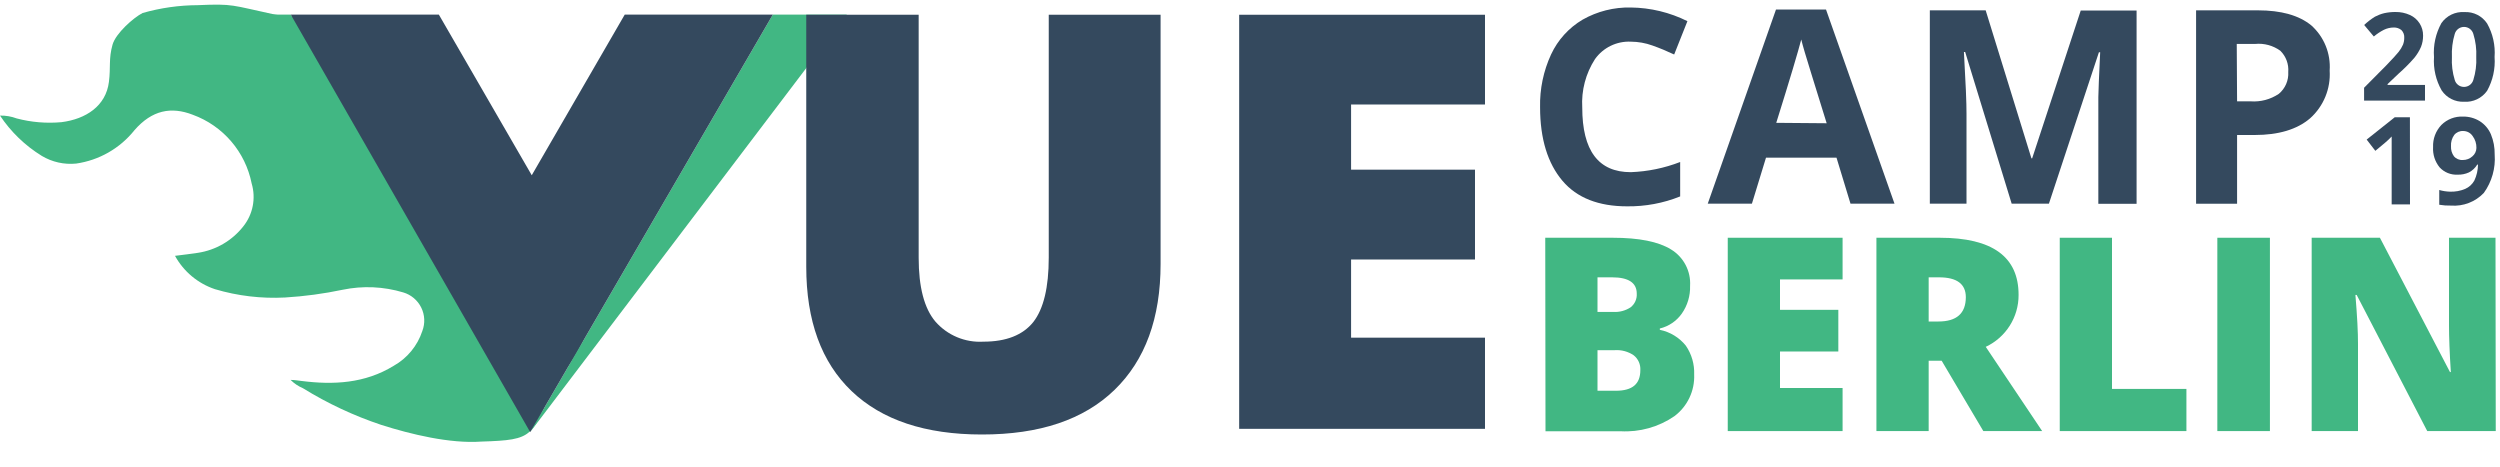
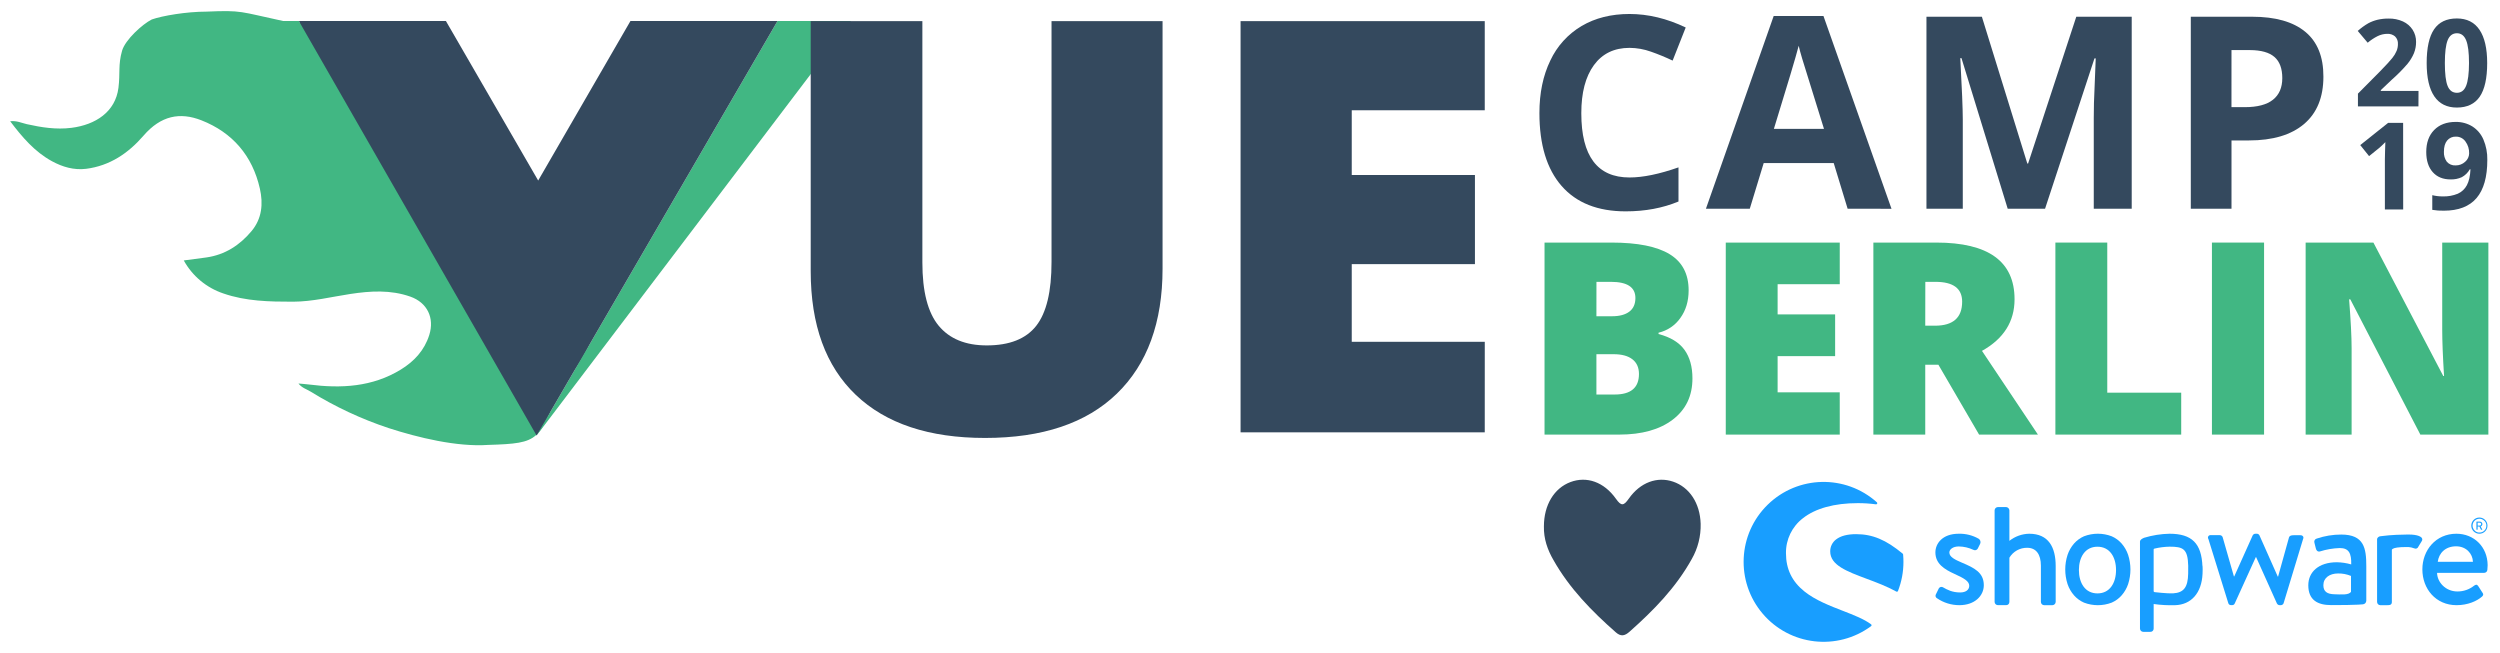
- <svg xmlns="http://www.w3.org/2000/svg" id="Ebene_1" data-name="Ebene 1" viewBox="0 0 300 56">
+ <svg xmlns="http://www.w3.org/2000/svg" id="Ebene_1" data-name="Ebene 1" viewBox="0 0 1720 449">
  <defs>
-     <style>.cls-1{fill:#41b783;}.cls-2{fill:#34495e;}</style>
+     <style>.cls-1{fill:#41b783;}.cls-2{fill:#34495e;}.cls-3{fill:#189eff;}</style>
  </defs>
-   <path class="cls-1" d="M71.75,36.54c-1.62,4.1-2.3,6.19-5.29,9.45-2.65,6.43-2.27,6.8-8.7,7-3.76.27-8.48-.88-12-2a45,45,0,0,1-9.4-4.4,4.73,4.73,0,0,1-1.49-1c.45,0,.86.07,1.27.12,3.88.5,7.66.3,11.1-1.81a7.47,7.47,0,0,0,3.44-4.18,3.52,3.52,0,0,0-2.29-4.63,14.8,14.8,0,0,0-7.27-.32,47.4,47.4,0,0,1-6.91.93,24.92,24.92,0,0,1-8.42-1,8.58,8.58,0,0,1-4.79-4c1-.12,1.85-.23,2.74-.36a8.55,8.55,0,0,0,5.46-3.18,5.66,5.66,0,0,0,1-5.14,11.07,11.07,0,0,0-7.07-8.25c-2.58-1-4.89-.57-7,1.86a10.94,10.94,0,0,1-7,4,6.74,6.74,0,0,1-4.11-.92A16.28,16.28,0,0,1,0,13.87a5.41,5.41,0,0,1,2,.34,15.51,15.51,0,0,0,5.38.45c2.93-.37,5.33-1.94,5.69-4.83.23-1.78-.05-2.77.44-4.49C13.9,4,16,2.13,17.11,1.56A24.51,24.51,0,0,1,23.73.62c4.35-.19,4,0,9.27,1.13,3.4.57,4.22-.12,6,.94C41.24,4,39.61,5.26,41.88,4c1.7-.93.55,1.26,1-.53" />
-   <polygon class="cls-1" points="31.29 1.75 34.89 1.75 63.62 51.85 92.74 1.75 101.62 1.75 63.62 51.85 31.29 1.75" />
-   <polygon class="cls-2" points="34.89 1.75 52.66 1.75 63.81 21.03 74.97 1.75 92.74 1.75 63.62 51.85 34.89 1.75" />
-   <path class="cls-2" d="M139.27,1.77V31.68q0,9.75-5.53,15.11t-15.92,5.35q-10.17,0-15.62-5.2T96.75,32V1.77h13.49V30.93q0,5.28,2,7.65A7.09,7.09,0,0,0,118,41q4.11,0,6-2.36c1.23-1.58,1.85-4.15,1.85-7.73V1.77Z" />
-   <path class="cls-2" d="M178.2,51.46H148.7V1.77h29.5V12.54H162.13v7.82H177V31.14H162.13v9.38H178.2Z" />
-   <path class="cls-2" d="M195.7,5a5,5,0,0,0-4.3,2.09,9.67,9.67,0,0,0-1.53,5.81q0,7.77,5.83,7.76a18.27,18.27,0,0,0,5.92-1.22v4.13a16.52,16.52,0,0,1-6.38,1.19c-3.38,0-6-1-7.75-3.07s-2.68-5-2.68-8.82a14.36,14.36,0,0,1,1.32-6.34,9.52,9.52,0,0,1,3.78-4.17A11.22,11.22,0,0,1,195.7.9a15.6,15.6,0,0,1,6.79,1.64l-1.59,4a27.65,27.65,0,0,0-2.61-1.08A7.78,7.78,0,0,0,195.7,5Z" />
-   <path class="cls-2" d="M222.06,24.44l-1.68-5.52h-8.46l-1.69,5.52h-5.3l8.19-23.3h6l8.22,23.3Zm-2.86-9.65c-1.55-5-2.43-7.83-2.62-8.49s-.34-1.17-.43-1.56c-.35,1.36-1.34,4.71-3,10Z" />
-   <path class="cls-2" d="M241.4,24.44l-5.58-18.2h-.15q.32,5.55.31,7.41V24.44h-4.4V1.24h6.7L243.77,19h.09l5.83-17.74h6.7v23.2H251.8v-11c0-.52,0-1.12,0-1.8s.09-2.47.22-5.39h-.15l-6,18.17Z" />
-   <path class="cls-2" d="M279.56,8.47a7.09,7.09,0,0,1-2.35,5.73q-2.34,2-6.65,2h-2.11v8.25h-4.92V1.24h7.41q4.21,0,6.42,1.81A6.66,6.66,0,0,1,279.56,8.47Zm-11.11,3.69h1.61a5.37,5.37,0,0,0,3.4-.9,3.15,3.15,0,0,0,1.13-2.61,3.23,3.23,0,0,0-.95-2.56,4.42,4.42,0,0,0-3-.82h-2.23Z" />
-   <path class="cls-1" d="M185.43,28.53h8.09q4.74,0,7,1.4a4.77,4.77,0,0,1,2.29,4.38,5.5,5.5,0,0,1-1,3.33,4.52,4.52,0,0,1-2.63,1.78v.16a5.38,5.38,0,0,1,3.12,1.9,5.72,5.72,0,0,1,1,3.46,5.94,5.94,0,0,1-2.37,5,10.4,10.4,0,0,1-6.47,1.81h-9Zm6.27,8.9h1.89a3.39,3.39,0,0,0,2.08-.55,1.92,1.92,0,0,0,.74-1.65c0-1.3-1-1.95-2.95-1.95H191.7Zm0,4.59v4.87h2.2c2,0,2.94-.82,2.94-2.47a2.11,2.11,0,0,0-.79-1.78,3.61,3.61,0,0,0-2.27-.62Z" />
-   <path class="cls-1" d="M221.11,51.73H207.33V28.53h13.78v5H213.6v3.65h7v5h-7v4.38h7.51Z" />
-   <path class="cls-1" d="M231.44,43.29v8.44h-6.27V28.53h7.6q9.47,0,9.46,6.86a6.84,6.84,0,0,1-3.94,6.23l6.77,10.11H238L233,43.29Zm0-4.71h1.17q3.28,0,3.29-2.91c0-1.6-1.08-2.39-3.22-2.39h-1.24Z" />
-   <path class="cls-1" d="M247.17,51.73V28.53h6.27V46.67h8.93v5.06Z" />
-   <path class="cls-1" d="M266.08,51.73V28.53h6.31v23.2Z" />
-   <path class="cls-1" d="M299.49,51.73h-8.22L282.8,35.39h-.15q.32,3.86.31,5.88V51.73H277.4V28.53h8.19L294,44.65h.1c-.15-2.33-.22-4.21-.22-5.63V28.53h5.58Z" />
-   <path class="cls-2" d="M291,12.07h-7.31V10.53l2.63-2.65c.77-.8,1.28-1.35,1.52-1.66a3.71,3.71,0,0,0,.52-.86,2.24,2.24,0,0,0,.15-.81,1.2,1.2,0,0,0-.34-.94,1.39,1.39,0,0,0-.93-.31,2.73,2.73,0,0,0-1.18.28,6.25,6.25,0,0,0-1.2.8L283.7,3A7.84,7.84,0,0,1,285,2a4.9,4.9,0,0,1,1.11-.42,6.15,6.15,0,0,1,1.35-.14,4,4,0,0,1,1.73.36,2.67,2.67,0,0,1,1.58,2.47,3.61,3.61,0,0,1-.25,1.36,5.59,5.59,0,0,1-.79,1.3,20,20,0,0,1-1.88,1.89l-1.34,1.27v.1H291Z" />
-   <path class="cls-2" d="M299.35,6.84a7.29,7.29,0,0,1-.9,4.06,3.13,3.13,0,0,1-2.76,1.31A3.07,3.07,0,0,1,293,10.85a7.1,7.1,0,0,1-.92-4,7.3,7.3,0,0,1,.89-4.08,3.11,3.11,0,0,1,2.76-1.32,3.07,3.07,0,0,1,2.73,1.38A7.15,7.15,0,0,1,299.35,6.84Zm-5.12,0a7.93,7.93,0,0,0,.34,2.76,1.15,1.15,0,0,0,1.12.83,1.16,1.16,0,0,0,1.11-.84,7.89,7.89,0,0,0,.35-2.75,8,8,0,0,0-.35-2.77,1.16,1.16,0,0,0-2.23,0A8.25,8.25,0,0,0,294.23,6.84Z" />
-   <path class="cls-2" d="M289.2,24.53H287V18.47l0-1,0-1.09a9.19,9.19,0,0,1-.76.72l-1.2,1L284,16.75l3.37-2.68h1.82Z" />
-   <path class="cls-2" d="M299.36,18.53a7,7,0,0,1-1.3,4.62,4.92,4.92,0,0,1-3.94,1.52,7.15,7.15,0,0,1-1.41-.1V22.8A5.18,5.18,0,0,0,294,23a4.32,4.32,0,0,0,1.82-.33,2.32,2.32,0,0,0,1.1-1,4.61,4.61,0,0,0,.44-1.92h-.09a2.52,2.52,0,0,1-1,.94,3.05,3.05,0,0,1-1.36.27,2.74,2.74,0,0,1-2.15-.87,3.51,3.51,0,0,1-.79-2.44,3.63,3.63,0,0,1,1-2.66,3.46,3.46,0,0,1,2.6-1,3.72,3.72,0,0,1,2,.55,3.49,3.49,0,0,1,1.34,1.58A6,6,0,0,1,299.36,18.53Zm-3.78-2.81a1.3,1.3,0,0,0-1.07.47,2.1,2.1,0,0,0-.39,1.36,1.88,1.88,0,0,0,.35,1.2,1.27,1.27,0,0,0,1.07.45,1.67,1.67,0,0,0,1.15-.44,1.35,1.35,0,0,0,.48-1,2.28,2.28,0,0,0-.45-1.43A1.36,1.36,0,0,0,295.58,15.72Z" />
+   <path class="cls-1" d="M415.47,212.46c-9.25,23.35-13.09,35.26-30.13,53.82-15.07,36.59-12.92,38.74-49.51,39.82-21.4,1.5-48.3-5.05-68.49-11.59a254.1,254.1,0,0,1-53.49-25c-2.84-1.72-6.19-2.67-8.51-5.65,2.56.23,4.91.38,7.24.68,22.09,2.83,43.61,1.73,63.2-10.29,9.13-5.6,16.22-13.17,19.56-23.79,3.7-11.76-1.39-22.26-13-26.37-13.62-4.8-27.44-3.95-41.38-1.83-13.09,2-26,5.26-39.38,5.31-16.23,0-32.42-.28-47.93-5.68a48.82,48.82,0,0,1-27.22-22.71c5.45-.72,10.53-1.34,15.6-2.06,12.8-1.84,22.93-8.42,31.05-18.14,7.16-8.59,8.07-18.78,5.71-29.22-5.13-22.66-18.83-38.58-40.24-47C123.81,77,110.7,79.51,98.76,93.31c-10.42,12.06-23.18,20.77-39.54,22.84-8.39,1-16.14-1.25-23.41-5.2C23.88,104.46,15.32,94.41,7,83.42c4.34-.54,7.86,1.16,11.44,2,10.13,2.26,20.24,3.84,30.65,2.54,16.68-2.1,30.31-11,32.4-27.51,1.28-10.11-.3-15.75,2.49-25.53,2.16-7.54,14-18.3,20.45-21.53C111.71,10.85,128.11,8,142.1,8c24.76-1.07,22.6,0,52.74,6.46,19.37,3.23,24-.66,34.44,5.38,12.49,7.25,3.24,14.61,16.14,7.53,9.68-5.3,3.15,7.19,5.94-3" />
+   <polygon class="cls-1" points="185.15 14.43 205.6 14.43 369.19 299.64 534.94 14.43 585.52 14.43 369.19 299.64 185.15 14.43" />
+   <polygon class="cls-2" points="205.6 14.43 306.77 14.43 370.27 124.21 433.77 14.43 534.94 14.43 369.19 299.64 205.6 14.43" />
+   <path class="cls-2" d="M799.84,14.55V184.83q0,55.53-31.45,86t-90.65,30.48q-57.87,0-88.92-29.61t-31.05-85.14v-172h76.82v166q0,30,11.22,43.54t33.09,13.54q23.42,0,34-13.45t10.55-44V14.55Z" />
+   <path class="cls-2" d="M1021.51,297.45h-168V14.55h168V75.88H930v44.51h84.76v61.34H930v53.41h91.53Z" />
+   <path class="cls-2" d="M1121.1,32.93q-15.81,0-24.49,11.88t-8.67,33.11q0,44.19,33.16,44.18,13.9,0,33.7-6.95v23.49q-16.26,6.77-36.32,6.77-28.83,0-44.1-17.48t-15.26-50.19q0-20.59,7.5-36.09a54.2,54.2,0,0,1,21.55-23.77q14-8.26,32.93-8.26,19.25,0,38.67,9.3l-9,22.77a149,149,0,0,0-14.9-6.14A44.45,44.45,0,0,0,1121.1,32.93Z" />
+   <path class="cls-2" d="M1271.17,143.61l-9.58-31.44h-48.16l-9.58,31.44h-30.17L1220.3,11h34.24l46.81,132.64ZM1254.9,88.67q-13.28-42.73-15-48.33c-1.12-3.74-1.91-6.69-2.39-8.86q-3,11.56-17.08,57.19Z" />
+   <path class="cls-2" d="M1381.3,143.61,1349.5,40h-.82q1.71,31.62,1.72,42.19v61.44h-25V11.51h38.13l31.26,101h.54l33.16-101h38.13v132.1h-26.11V81.09q0-4.44.13-10.21t1.22-30.72H1441L1407,143.61Z" />
+   <path class="cls-2" d="M1598.5,52.72q0,21.32-13.33,32.61t-37.9,11.29h-12v47h-28V11.51h42.19q24,0,36.55,10.35T1598.5,52.72Zm-63.25,21h9.21q12.93,0,19.34-5.1t6.42-14.86q0-9.85-5.38-14.55T1548,34.46h-12.74Z" />
+   <path class="cls-1" d="M1062.64,166.89h46.08q26.92,0,40,8t13.06,24.89q0,11.11-5.7,19a25.34,25.34,0,0,1-15,10.12v.91q12.3,3.24,17.81,10.84t5.51,19.7q0,18-13.51,28.32T1114.05,299h-51.41Zm35.69,50.69h10.75q7.68,0,11.88-3.16t4.2-9.4q0-11.11-16.8-11.11h-10Zm0,26.11v27.74h12.56q16.71,0,16.72-14.1c0-4.39-1.49-7.77-4.48-10.11s-7.31-3.53-13-3.53Z" />
+   <path class="cls-1" d="M1265.75,299h-78.42V166.89h78.42v28.64H1223v20.78h39.57V245H1223v24.93h42.74Z" />
+   <path class="cls-1" d="M1324.57,250.92V299h-35.69V166.89h43.28q53.85,0,53.85,39,0,23-22.41,35.51L1402.09,299h-40.48l-28-48.07Zm0-26.84h6.69q18.71,0,18.7-16.53,0-13.63-18.34-13.64h-7Z" />
+   <path class="cls-1" d="M1414.11,299V166.89h35.69V270.16h50.87V299Z" />
+   <path class="cls-1" d="M1521.81,299V166.89h35.87V299Z" />
+   <path class="cls-1" d="M1712,299h-46.8L1617,205.92h-.81q1.71,22,1.72,33.52V299h-31.63V166.89h46.62l48.07,91.8h.54q-1.26-20-1.26-32.08V166.89H1712Z" />
+   <path class="cls-2" d="M1663.89,73.18h-41.63V64.42l15-15.11q6.64-6.81,8.68-9.43a20.44,20.44,0,0,0,2.93-4.87,12.32,12.32,0,0,0,.9-4.64,6.77,6.77,0,0,0-2-5.34,7.62,7.62,0,0,0-5.27-1.75,15.14,15.14,0,0,0-6.72,1.59,34.24,34.24,0,0,0-6.81,4.52l-6.84-8.11a44.74,44.74,0,0,1,7.29-5.29,26.94,26.94,0,0,1,6.32-2.39,32.66,32.66,0,0,1,7.65-.83,22.65,22.65,0,0,1,9.86,2,15.73,15.73,0,0,1,6.64,5.7,15.1,15.1,0,0,1,2.37,8.39,20.62,20.62,0,0,1-1.45,7.72A29.85,29.85,0,0,1,1656.3,44a108.25,108.25,0,0,1-10.7,10.8L1638,62v.57h25.94Z" />
+   <path class="cls-2" d="M1711.18,43.4q0,15.62-5.11,23.1T1690.33,74q-10.3,0-15.54-7.73t-5.24-22.86q0-15.76,5.1-23.24t15.68-7.47q10.31,0,15.58,7.82T1711.18,43.4Zm-29.12,0q0,11,1.89,15.71t6.38,4.74q4.39,0,6.35-4.81t2-15.64q0-10.95-2-15.74c-1.32-3.19-3.42-4.79-6.33-4.79s-5.08,1.6-6.36,4.79S1682.06,36.1,1682.06,43.4Z" />
+   <path class="cls-2" d="M1653.39,144.1H1640.8V109.64l.12-5.66.2-6.19q-3.13,3.13-4.36,4.11l-6.84,5.5-6.07-7.58L1643,84.55h10.35Z" />
+   <path class="cls-2" d="M1711.27,110q0,17.6-7.41,26.27t-22.45,8.68a42.23,42.23,0,0,1-8-.57v-10.1a29.48,29.48,0,0,0,7.18.85,25.28,25.28,0,0,0,10.38-1.85,13.15,13.15,0,0,0,6.23-5.83q2.16-4,2.49-10.94h-.49a13.86,13.86,0,0,1-5.46,5.38,17.23,17.23,0,0,1-7.74,1.55q-7.79,0-12.26-5t-4.48-13.87q0-9.57,5.44-15.13t14.8-5.56A21.36,21.36,0,0,1,1701,87a20,20,0,0,1,7.6,9A34.15,34.15,0,0,1,1711.27,110Zm-21.55-16a7.44,7.44,0,0,0-6.11,2.69q-2.2,2.68-2.2,7.74a10.75,10.75,0,0,0,2,6.84,7.3,7.3,0,0,0,6.07,2.53,9.37,9.37,0,0,0,6.56-2.51,7.62,7.62,0,0,0,2.73-5.76,13.15,13.15,0,0,0-2.54-8.19A7.84,7.84,0,0,0,1689.72,94Z" />
+   <g id="Cw8KPl.tif">
+     <path class="cls-2" d="M1062.21,362.15c0-14.69,7-26.27,18.28-30.5,11.14-4.16,23-.16,31.28,11.52,3.64,5.15,5.32,4.92,8.83-.08,7.91-11.27,19.55-15.4,30.45-11.73,11.26,3.79,18.57,14.78,19,29a46.44,46.44,0,0,1-6.11,24.24c-11,19.82-26.37,35.42-42.81,50-3.14,2.8-5.86,3.59-9.38.5-16.53-14.53-31.9-30.17-43-49.82C1064.7,378.28,1062,370.62,1062.21,362.15Z" />
+   </g>
+   <path class="cls-3" d="M1349.68,387.05c-4.68-2-8.53-3.86-8.53-6.92,0-2.13,2.42-4.17,6.49-4.17a24.46,24.46,0,0,1,10.08,2.34,2.2,2.2,0,0,0,3-.91l1.63-3.26a2.78,2.78,0,0,0-1-3.46,26.31,26.31,0,0,0-13.74-3.46c-11.39,0-16.06,6.92-16.06,12.82,0,7.74,6,11.6,13.22,14.86,6.51,2.95,10.07,5,10.07,8.14,0,2.64-2.24,4.58-6.21,4.58-5.59,0-9-1.94-11.7-3.46a2.09,2.09,0,0,0-3,.61l-2.14,4.37a1.91,1.91,0,0,0,.82,2.44,27.18,27.18,0,0,0,15.46,4.79c10.48,0,16.79-6.41,16.79-13.74C1364.84,393.87,1358.33,390.72,1349.68,387.05Z" />
+   <path class="cls-3" d="M1287.28,429.52c-4.78-3.6-11.83-6.33-19.3-9.23-8.88-3.44-19-7.34-26.51-13.36-8.56-6.82-12.72-15.42-12.72-26.29a29.76,29.76,0,0,1,11.71-24.14c8.59-6.76,21.61-10.34,37.64-10.34a92.75,92.75,0,0,1,12.58.82.81.81,0,0,0,.82-.45.8.8,0,0,0-.19-.93,55,55,0,1,0-4,85.19.79.79,0,0,0,.32-.63A.8.8,0,0,0,1287.28,429.52Z" />
+   <path class="cls-3" d="M1309.34,381.46a.8.8,0,0,0-.28-.54c-11.48-9.53-20.77-13.42-32.06-13.42-6,0-10.64,1.21-13.72,3.59a10.17,10.17,0,0,0-4.09,8.31c0,9.45,11.56,13.76,24.93,18.75,6.9,2.57,14,5.23,20.57,8.86a.83.83,0,0,0,.38.1.86.86,0,0,0,.27-.05.82.82,0,0,0,.47-.46,54.9,54.9,0,0,0,3.76-20.06C1309.57,384.92,1309.5,383.21,1309.34,381.46Z" />
+   <path class="cls-3" d="M1625.63,415.78a2.53,2.53,0,0,0,2.38-2.47V389.44c0-12.21-1.49-21.67-17.21-21.67a52.59,52.59,0,0,0-16.89,2.77,2.21,2.21,0,0,0-1.59,2.86l1,4c.32,1.38,1.27,2.34,2.76,2a50.57,50.57,0,0,1,13.7-2.34c6.16,0,8.07,3.51,7.86,11.26a37.68,37.68,0,0,0-9.88-1.49c-12.64,0-19.65,6.8-19.65,15.83,0,10.2,6.47,13.65,15.71,13.65,7.54,0,15.3-.09,18.53-.3Zm-8.14-8.66c-1.48,2.45-6.8,1.84-11.36,1.74-5.1-.1-7.65-1.89-7.65-6.25,0-5.1,4.36-8.07,10.09-8.07a22.33,22.33,0,0,1,8.92,1.7Z" />
+   <path class="cls-3" d="M1705.83,367.21a5.57,5.57,0,1,0-5.59-5.56A5.57,5.57,0,0,0,1705.83,367.21Zm0-10.32a4.76,4.76,0,1,1-4.7,4.76A4.75,4.75,0,0,1,1705.83,356.89Z" />
+   <path class="cls-3" d="M1703.93,364.46h.53a.15.15,0,0,0,.15-.15v-2.05h1.21l1.06,2.1a.16.16,0,0,0,.17.1h.6a.15.15,0,0,0,.14-.23l-1.11-2a1.8,1.8,0,0,0,1.2-1.64,1.74,1.74,0,0,0-1.76-1.72h-2.19a.15.15,0,0,0-.15.15v5.33A.15.15,0,0,0,1703.93,364.46Zm.69-4.85h1.44a1,1,0,0,1,1,1,1,1,0,0,1-1,1h-1.44Z" />
+   <path class="cls-3" d="M1396.1,367.21a22.69,22.69,0,0,0-13.64,4.89v-21a2.41,2.41,0,0,0-2.24-2.24h-5.69a2.33,2.33,0,0,0-2.24,2.24v63a2.26,2.26,0,0,0,2.24,2.24h5.59a2.16,2.16,0,0,0,2.34-2.24V383.7a14,14,0,0,1,12.31-6.82c6.11,0,9.37,4.58,9.37,12.31v24.94a2.25,2.25,0,0,0,2.23,2.24h5.7a2.33,2.33,0,0,0,2.24-2.24V389.4C1414.31,376.58,1409.43,367.21,1396.1,367.21Z" />
+   <path class="cls-3" d="M1515.29,389.89c-.56-16-7.25-22.68-22.66-22.68A64.92,64.92,0,0,0,1475.1,370c-1.6.69-2.79,1.51-2.79,2.63v59.84a2.26,2.26,0,0,0,2.24,2.24h4.73a2.2,2.2,0,0,0,2.44-2.24V415.56a85,85,0,0,0,14.84.8c10.88-.34,18.18-8.24,18.79-21.58a59.26,59.26,0,0,0,0-6Zm-9.83,4.87c-.21,9.05-2.84,13.05-10.46,13.47-3.77.2-12.67-.84-12.67-.84-.37-.12-.62-.28-.62-.62V378a.55.55,0,0,1,.48-.54,48.72,48.72,0,0,1,10.45-1.35c9.28,0,12.55,1.37,12.85,13.11C1505.5,390.8,1505.5,393,1505.46,394.76Z" />
+   <path class="cls-3" d="M1582.68,368.23h-4.27c-1.22,0-3,0-3.56,1.43l-7.53,27.06h-.2l-12.62-28.39a2,2,0,0,0-2-1.12h-.71a2.14,2.14,0,0,0-1.93,1.12l-12.72,28.29h-.2l-7.74-27a2.07,2.07,0,0,0-2-1.43H1521a1.69,1.69,0,0,0-1.62,2.65l13.73,44.26a1.86,1.86,0,0,0,1.93,1.22h.62a1.79,1.79,0,0,0,1.83-1.12L1552,383.29h.2l14.34,31.95a2.2,2.2,0,0,0,2,1.12h.41a2.14,2.14,0,0,0,2.13-1.22l13.43-44.26C1585.23,369.45,1584.31,368.23,1582.68,368.23Z" />
+   <path class="cls-3" d="M1657.74,367.77c-.25,0-.48,0-.72,0-.42,0-.82,0-1.25,0-2.44,0-4.78.08-7,.19h0c-4.22.17-6.72.49-8.5.69,0,0-1.13.1-2.47.28a2.77,2.77,0,0,0-1.93,1,1.55,1.55,0,0,0-.44,1.11v43.09a2.26,2.26,0,0,0,2.24,2.24h4.68c1.93,0,3.25-.21,3.25-2.24V385h0v-6.68c0-.28.44-.63.68-.77,1.16-.69,3.91-1.19,9.46-1.19l1.29,0a14.59,14.59,0,0,1,3.94.89,2,2,0,0,0,2.85-1.12l2.44-4C1667.81,369,1662.22,367.77,1657.74,367.77Z" />
+   <path class="cls-3" d="M1690,367.21c-14.15,0-23.41,11.3-23.41,24.53,0,13.42,9.26,24.62,23.51,24.62,7.83,0,14-2.85,17.4-5.8,1.42-1.22,1-2.14.2-3.16l-2.75-4.27c-.81-1.22-1.73-.92-2.74-.2a18.28,18.28,0,0,1-11.5,4c-8.24,0-13.94-6.52-14-12.82h32.46a2.2,2.2,0,0,0,2.13-2c.1-.81.2-2.44.2-3.26C1711.41,376.27,1702.16,367.21,1690,367.21Zm-12.82,19.33c.71-5.9,5.19-10.68,12.61-10.68,6.92,0,11.4,5,11.6,10.68Z" />
+   <path class="cls-3" d="M1464.15,381.75a23,23,0,0,0-4.46-7.79,19.57,19.57,0,0,0-6.84-5,26.68,26.68,0,0,0-19.06,0,19.69,19.69,0,0,0-6.85,5,23.16,23.16,0,0,0-4.46,7.79,32.62,32.62,0,0,0,0,20.12,23.21,23.21,0,0,0,4.46,7.74,19.69,19.69,0,0,0,6.85,5,26.68,26.68,0,0,0,19.06,0,19.57,19.57,0,0,0,6.84-5,23,23,0,0,0,4.46-7.74,32.62,32.62,0,0,0,0-20.12Zm-21.1,26.51c-8.49,0-12.76-7.19-12.76-16.06s4.27-16.06,12.76-16.06,12.78,7.19,12.78,16.06S1451.54,408.26,1443.05,408.26Z" />
</svg>
